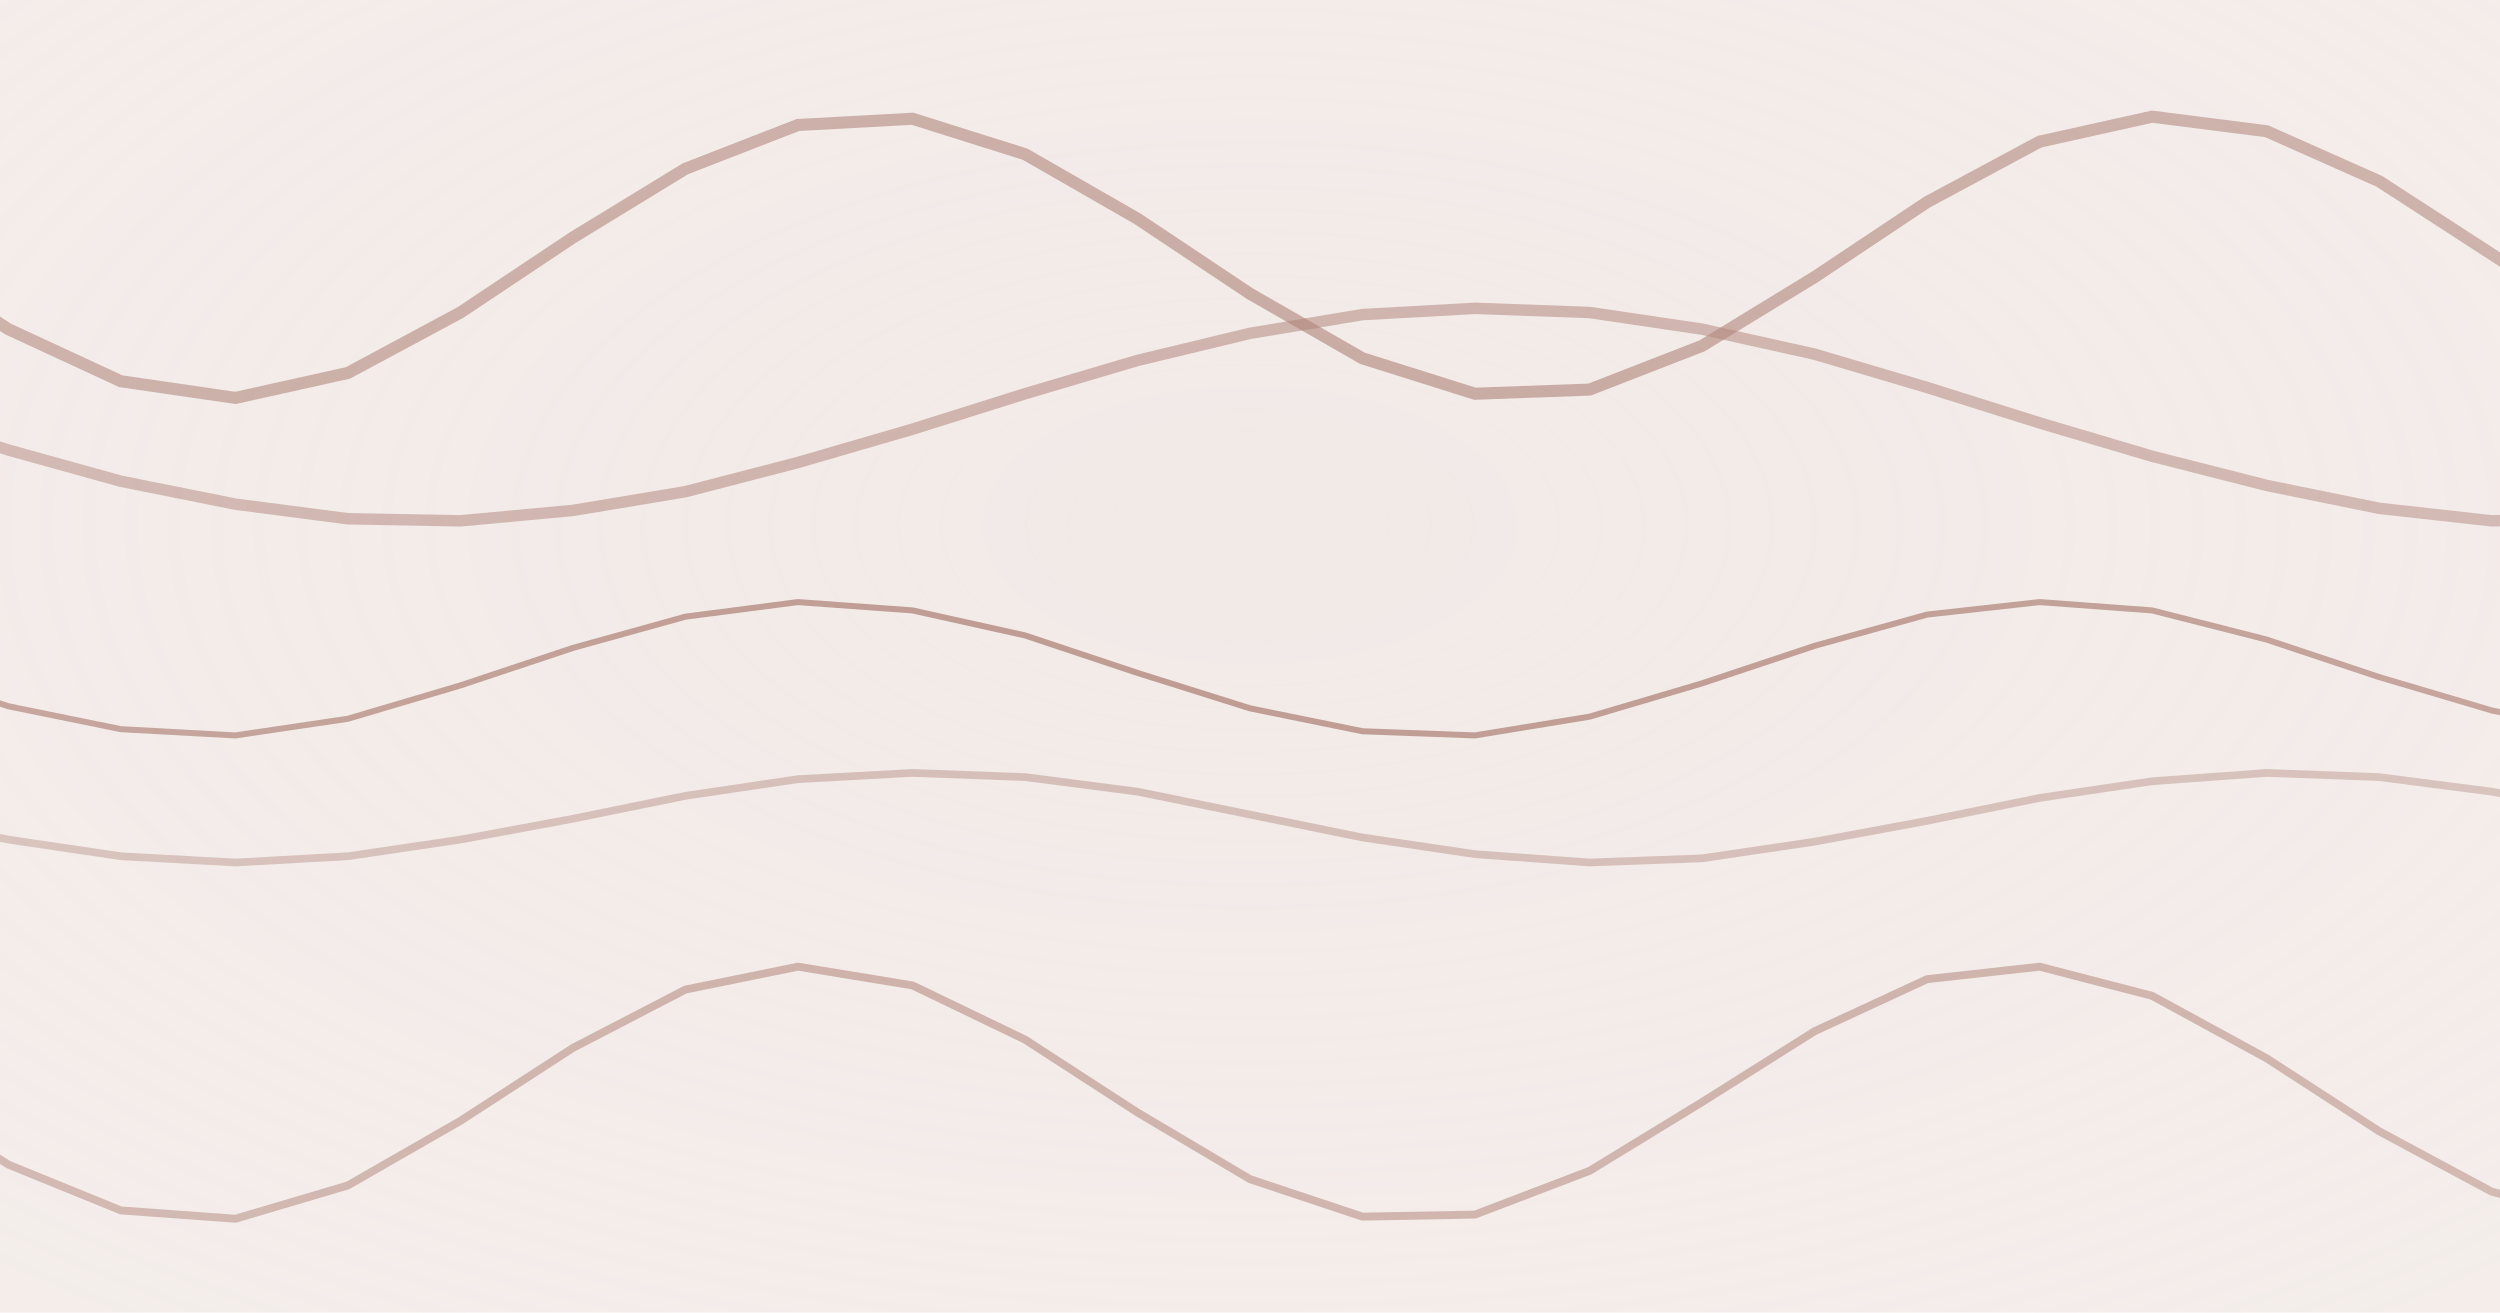
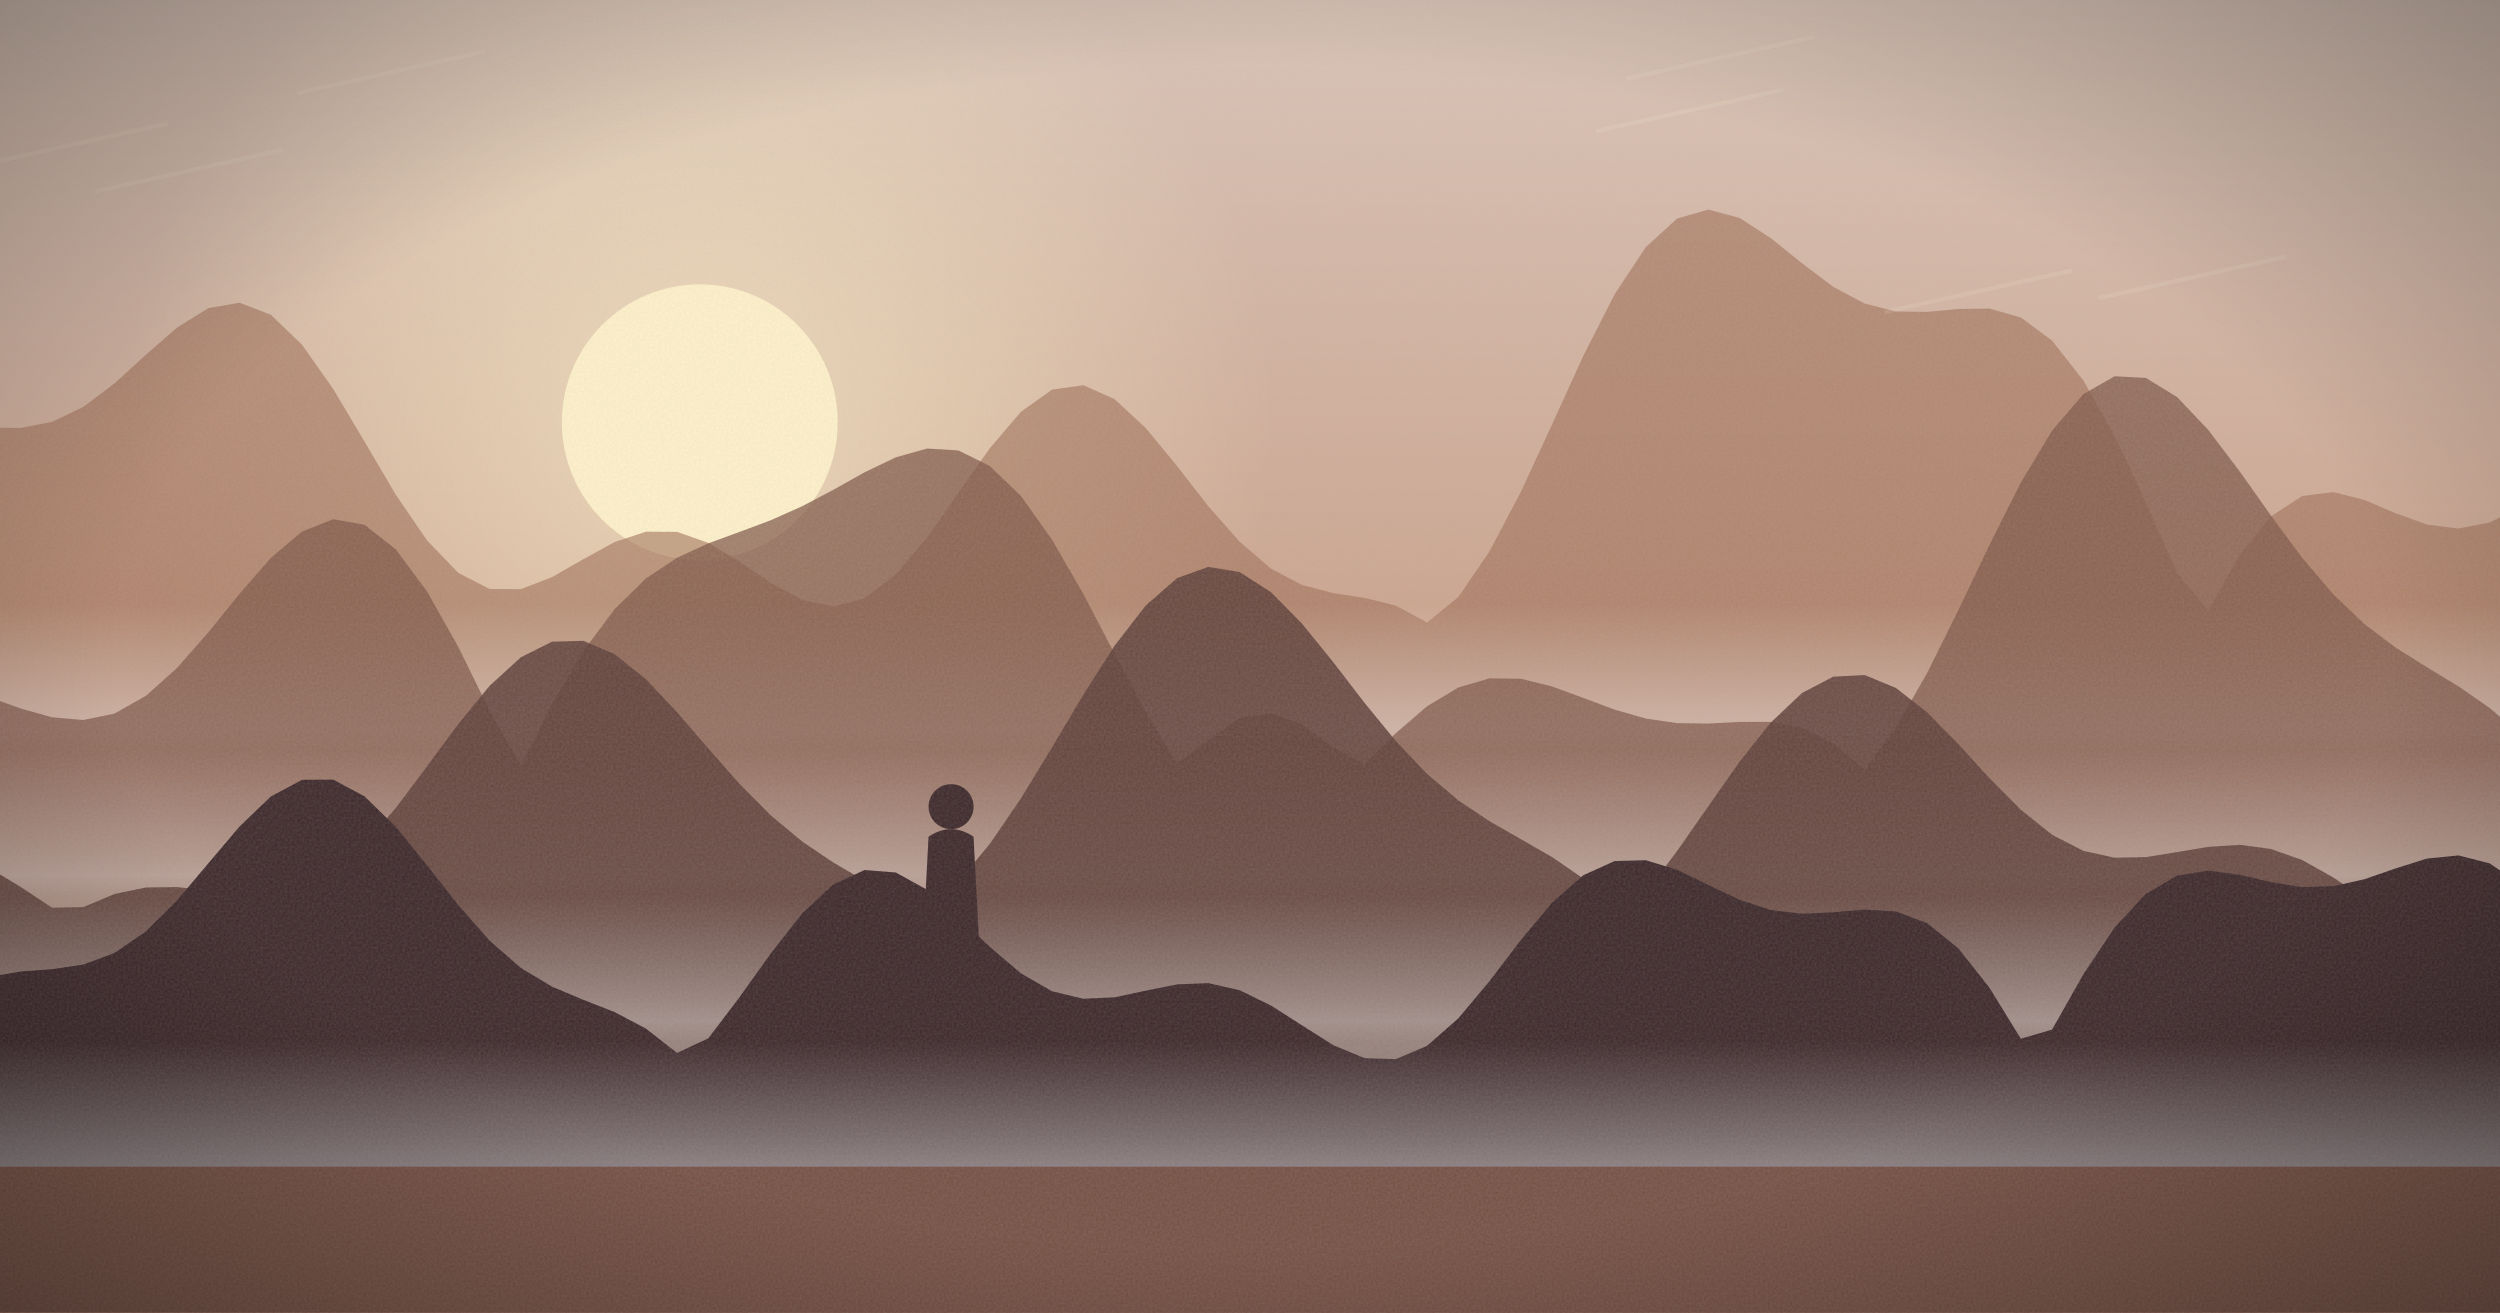
<svg xmlns="http://www.w3.org/2000/svg" viewBox="0 0 1200 630" width="1200" height="630">
-   <rect width="1200" height="630" fill="#f2eae7" />
-   <path d="M -50 123 L -50 123 L 4 158 L 58 183 L 113 191 L 167 179 L 221 150 L 275 114 L 329 81 L 383 60 L 438 57 L 492 74 L 546 105 L 600 141 L 654 172 L 708 189 L 763 187 L 817 166 L 871 133 L 925 97 L 979 68 L 1033 56 L 1088 63 L 1142 87 L 1196 122 L 1250 157 " fill="none" stroke="#8a4a3c" stroke-width="5.8" opacity="0.41" />
-   <path d="M -50 199 L -50 199 L 4 216 L 58 231 L 113 242 L 167 249 L 221 250 L 275 245 L 329 236 L 383 222 L 438 206 L 492 189 L 546 173 L 600 160 L 654 151 L 708 148 L 763 150 L 817 158 L 871 170 L 925 186 L 979 203 L 1033 219 L 1088 233 L 1142 244 L 1196 250 L 1250 249 " fill="none" stroke="#ad7f75" stroke-width="5.5" opacity="0.53" />
-   <path d="M -50 321 L -50 321 L 4 339 L 58 350 L 113 353 L 167 345 L 221 329 L 275 311 L 329 296 L 383 289 L 438 293 L 492 305 L 546 323 L 600 340 L 654 351 L 708 353 L 763 344 L 817 328 L 871 310 L 925 295 L 979 289 L 1033 293 L 1088 307 L 1142 325 L 1196 341 L 1250 352 " fill="none" stroke="#8a4a3c" stroke-width="2.9" opacity="0.50" />
-   <path d="M -50 392 L -50 392 L 4 403 L 58 411 L 113 414 L 167 411 L 221 403 L 275 393 L 329 382 L 383 374 L 438 371 L 492 373 L 546 380 L 600 391 L 654 402 L 708 410 L 763 414 L 817 412 L 871 404 L 925 394 L 979 383 L 1033 375 L 1088 371 L 1142 373 L 1196 380 L 1250 390 " fill="none" stroke="#ad7f75" stroke-width="3.7" opacity="0.44" />
-   <path d="M -50 525 L -50 525 L 4 559 L 58 581 L 113 585 L 167 569 L 221 538 L 275 503 L 329 475 L 383 464 L 438 473 L 492 499 L 546 534 L 600 566 L 654 584 L 708 583 L 763 562 L 817 529 L 871 495 L 925 470 L 979 464 L 1033 478 L 1088 508 L 1142 543 L 1196 572 L 1250 586 " fill="none" stroke="#8a4a3c" stroke-width="3.8" opacity="0.39" />
-   <rect width="1200" height="630" fill="url(#vg)" opacity="0.5" />
  <defs>
-     <radialGradient id="vg" cx="50%" cy="40%" r="75%">
-       <stop offset="0%" stop-color="#fdfcfa" stop-opacity="0" />
-       <stop offset="100%" stop-color="#fdfcfa" stop-opacity="0.35" />
+     <linearGradient id="sky" x1="0" y1="0" x2="0" y2="1">
+       <stop offset="0" stop-color="#dbc4b6" />
+       <stop offset="1" stop-color="#bb8060" />
+     </linearGradient>
+     <radialGradient id="sunglow">
+       <stop offset="0" stop-color="#fff1c9" stop-opacity=".65" />
+       <stop offset="1" stop-color="#fff1c9" stop-opacity="0" />
    </radialGradient>
+     <radialGradient id="vig" cx=".5" cy=".5" r=".75">
+       <stop offset=".6" stop-color="#000" stop-opacity="0" />
+       <stop offset="1" stop-color="#000" stop-opacity=".38" />
+     </radialGradient>
+     <filter id="grain" x="0" y="0" width="100%" height="100%">
+       <feTurbulence type="fractalNoise" baseFrequency=".85" numOctaves="2" stitchTiles="stitch" />
+       <feColorMatrix values="0 0 0 0 .5  0 0 0 0 .5  0 0 0 0 .5  0 0 0 .55 0" />
+     </filter>
  </defs>
+   <rect width="1200" height="630" fill="url(#sky)" />
+   <circle cx="335.9" cy="202.7" r="278" fill="url(#sunglow)" />
+   <circle cx="335.9" cy="202.7" r="66.2" fill="#fff1c9" />
+   <path d="M-20 650 L-20 204.7 L-5 205.3 L10 205.4 L25 202.5 L40 195.3 L55 184 L70 170.3 L85 157.2 L100 147.9 L115 145.3 L130 151.1 L145 165.5 L160 186.8 L175 212 L190 237.5 L205 259.4 L220 275 L235 282.7 L250 282.8 L265 277 L280 268.4 L295 260.2 L310 255.2 L325 255.3 L340 260.6 L355 269.6 L370 279.8 L385 287.9 L400 291.1 L415 287.2 L430 275.7 L445 258 L460 236.6 L475 215.3 L490 197.7 L505 187 L520 184.9 L535 191.6 L550 205.5 L565 223.7 L580 243 L595 260 L610 272.9 L625 280.8 L640 284.7 L655 287 L670 290.7 L685 298.8 L700 286.6 L715 264.6 L730 236.1 L745 203.7 L760 170.8 L775 141.3 L790 118.6 L805 104.9 L820 100.6 L835 104.6 L850 114.3 L865 126.4 L880 137.7 L895 145.7 L910 149.5 L925 149.7 L940 148.3 L955 148.1 L970 152.4 L985 163.5 L1000 182.6 L1015 209.2 L1030 241.1 L1045 274.9 L1060 293.1 L1075 266.5 L1090 247.9 L1105 238.1 L1120 236.2 L1135 240 L1150 246.4 L1165 251.8 L1180 253.7 L1195 250.8 L1210 243.3 L1220 650 Z" fill="#9f6c54" opacity="0.6" />
+   <rect x="0" y="290" width="1200" height="120" fill="url(#mist-ffffff)" opacity="0.4" />
+   <linearGradient id="mist-ffffff" x1="0" y1="0" x2="0" y2="1">
+     <stop offset="0" stop-color="#ffffff" stop-opacity="0" />
+     <stop offset=".5" stop-color="#ffffff" stop-opacity="1" />
+     <stop offset="1" stop-color="#ffffff" stop-opacity="0" />
+   </linearGradient>
+   <path d="M-20 650 L-20 330.1 L-5 334.7 L10 340.1 L25 344.3 L40 345.6 L55 342.5 L70 334 L85 320.6 L100 303.5 L115 285 L130 267.8 L145 255.1 L160 249.2 L175 251.9 L190 263.7 L205 283.9 L220 310.5 L235 341.1 L250 367.5 L265 338 L280 312.5 L295 292.4 L310 277.7 L325 267.7 L340 260.8 L355 255.3 L370 249.7 L385 243 L400 235.1 L415 226.7 L430 219.5 L445 215.3 L460 216.2 L475 223.6 L490 238 L505 259.1 L520 285.1 L535 313.8 L550 341.9 L565 366.5 L580 355.1 L595 344.6 L610 342.3 L625 347.7 L640 358.8 L655 366.8 L670 351.9 L685 339 L700 330 L715 325.6 L730 325.8 L745 329.5 L760 335 L775 340.6 L790 344.9 L805 347.1 L820 347.3 L835 346.5 L850 346.5 L865 349.3 L880 356.8 L895 369.5 L910 349.2 L925 323.1 L940 292.9 L955 261.4 L970 231.6 L985 206.7 L1000 189.2 L1015 180.6 L1030 181.4 L1045 190.6 L1060 206.4 L1075 226.2 L1090 247.4 L1105 267.7 L1120 285.3 L1135 299.6 L1150 310.9 L1165 320.3 L1180 329.4 L1195 339.8 L1210 352.5 L1220 650 Z" fill="#7e5546" opacity="0.733" />
+   <rect x="0" y="360" width="1200" height="120" fill="url(#mist-ffffff)" opacity="0.4" />
+   <linearGradient id="mist-ffffff" x1="0" y1="0" x2="0" y2="1">
+     <stop offset="0" stop-color="#ffffff" stop-opacity="0" />
+     <stop offset=".5" stop-color="#ffffff" stop-opacity="1" />
+     <stop offset="1" stop-color="#ffffff" stop-opacity="0" />
+   </linearGradient>
+   <path d="M-20 650 L-20 410.3 L-5 416.7 L10 425.8 L25 435.7 L40 435.4 L55 429.1 L70 426 L85 425.8 L100 427.5 L115 429.5 L130 429.6 L145 426.3 L160 418.2 L175 405.2 L190 387.8 L205 367.8 L220 347.5 L235 329.2 L250 315.5 L265 308 L280 307.6 L295 314 L310 326 L325 341.9 L340 359.3 L355 376.3 L370 391.4 L385 403.9 L400 414 L415 422.8 L430 431.7 L445 437.4 L460 423.3 L475 405.2 L490 383.3 L505 358.7 L520 333.5 L535 309.9 L550 290.6 L565 277.5 L580 272.1 L595 274.6 L610 284.2 L625 299.4 L640 317.9 L655 337.4 L670 355.7 L685 371.5 L700 384.2 L715 394.2 L730 402.8 L745 411.4 L760 421.7 L775 435 L790 428.3 L805 408.5 L820 387 L835 365.6 L850 346.8 L865 332.6 L880 324.8 L895 324 L910 330.2 L925 341.9 L940 357.2 L955 373.6 L970 388.7 L985 400.7 L1000 408.4 L1015 411.7 L1030 411.4 L1045 409 L1060 406.5 L1075 405.5 L1090 407.5 L1105 412.8 L1120 421.2 L1135 431.4 L1150 438.3 L1165 430.1 L1180 425.7 L1195 426.2 L1210 431.8 L1220 650 Z" fill="#5d3e37" opacity="0.867" />
+   <rect x="0" y="430" width="1200" height="120" fill="url(#mist-ffffff)" opacity="0.4" />
+   <linearGradient id="mist-ffffff" x1="0" y1="0" x2="0" y2="1">
+     <stop offset="0" stop-color="#ffffff" stop-opacity="0" />
+     <stop offset=".5" stop-color="#ffffff" stop-opacity="1" />
+     <stop offset="1" stop-color="#ffffff" stop-opacity="0" />
+   </linearGradient>
+   <path d="M-20 650 L-20 474.8 L-5 468.9 L10 466.3 L25 465.2 L40 463 L55 457.4 L70 447.1 L85 432.2 L100 414.4 L115 396.7 L130 382.3 L145 374.3 L160 374.2 L175 382.3 L190 396.9 L205 415.4 L220 434.5 L235 451.5 L250 464.6 L265 473.6 L280 479.9 L295 485.8 L310 493.7 L325 505.4 L340 498.4 L355 478.6 L370 457.6 L385 438.5 L400 424.5 L415 417.6 L430 418.8 L445 427.1 L460 440 L475 454.4 L490 467.2 L505 475.8 L520 479.4 L535 478.7 L550 475.5 L565 472.5 L580 471.9 L595 475.3 L610 482.6 L625 492.2 L640 501.7 L655 507.9 L670 508.4 L685 502 L700 488.8 L715 470.9 L730 451.2 L745 433.3 L760 420.1 L775 413.3 L790 412.9 L805 417.5 L820 424.8 L835 431.9 L850 436.8 L865 438.6 L880 437.9 L895 436.6 L910 437.5 L925 443.1 L940 455.2 L955 474.2 L970 498.6 L985 494.2 L1000 467.7 L1015 445.2 L1030 429.1 L1045 420.3 L1060 417.9 L1075 419.9 L1090 423.4 L1105 425.8 L1120 425.4 L1135 422 L1150 416.8 L1165 412.1 L1180 410.6 L1195 414.4 L1210 424.6 L1220 650 Z" fill="#3c2729" opacity="1" />
+   <rect x="0" y="500" width="1200" height="120" fill="url(#mist-ffffff)" opacity="0.4" />
+   <linearGradient id="mist-ffffff" x1="0" y1="0" x2="0" y2="1">
+     <stop offset="0" stop-color="#ffffff" stop-opacity="0" />
+     <stop offset=".5" stop-color="#ffffff" stop-opacity="1" />
+     <stop offset="1" stop-color="#ffffff" stop-opacity="0" />
+   </linearGradient>
+   <g fill="#3c2729">
+     <circle cx="456.521" cy="387.2" r="10.8" />
+     <path d="M442.1 470 L445.7 401.6 Q456.521 394.4 467.3 401.6 L470.9 470 Z" />
+   </g>
+   <line x1="80.3" y1="59.3" x2="-9.7" y2="79.3" stroke="#fff6dc" stroke-opacity=".12" stroke-width="2" />
+   <line x1="994.6" y1="129.8" x2="904.6" y2="149.8" stroke="#fff6dc" stroke-opacity=".12" stroke-width="2" />
+   <line x1="232.6" y1="24.7" x2="142.6" y2="44.7" stroke="#fff6dc" stroke-opacity=".12" stroke-width="2" />
+   <line x1="1097.3" y1="123.1" x2="1007.3" y2="143.1" stroke="#fff6dc" stroke-opacity=".12" stroke-width="2" />
+   <line x1="870.7" y1="17.7" x2="780.7" y2="37.7" stroke="#fff6dc" stroke-opacity=".12" stroke-width="2" />
+   <line x1="135.8" y1="71.9" x2="45.8" y2="91.9" stroke="#fff6dc" stroke-opacity=".12" stroke-width="2" />
+   <line x1="856.1" y1="43" x2="766.1" y2="63" stroke="#fff6dc" stroke-opacity=".12" stroke-width="2" />
+   <rect x="0" y="560" width="1200" height="630" fill="#754f42" />
+   <rect width="1200" height="630" filter="url(#grain)" opacity=".35" />
+   <rect width="1200" height="630" fill="url(#vig)" />
</svg>
